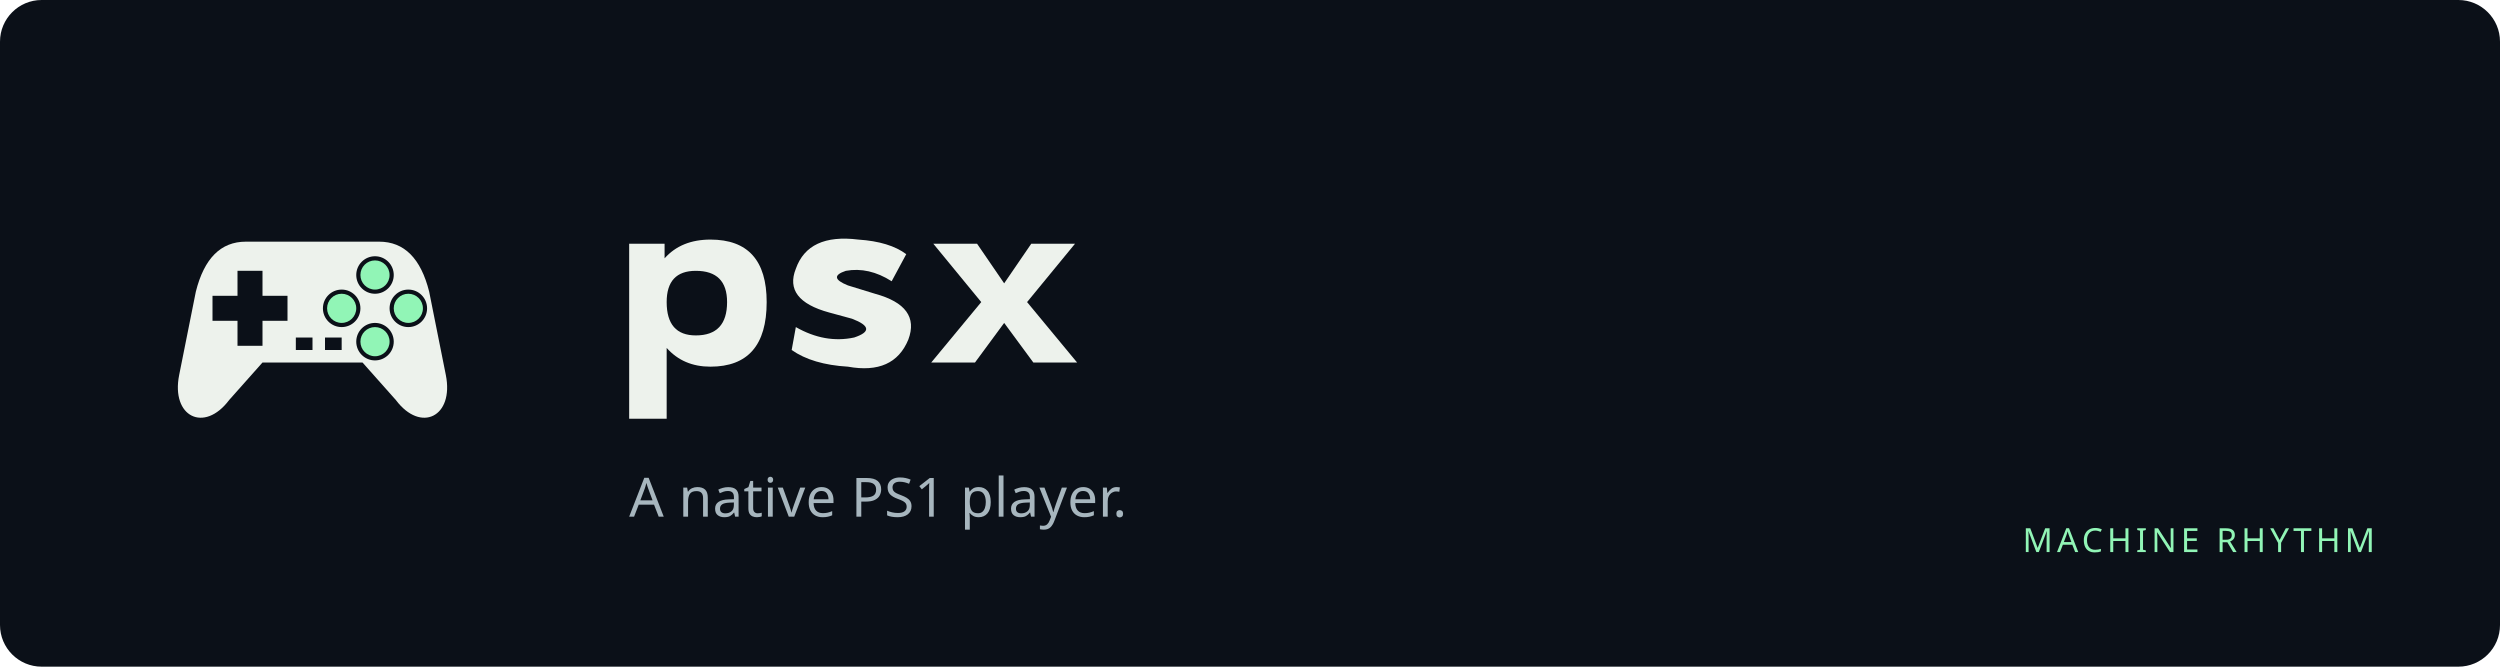
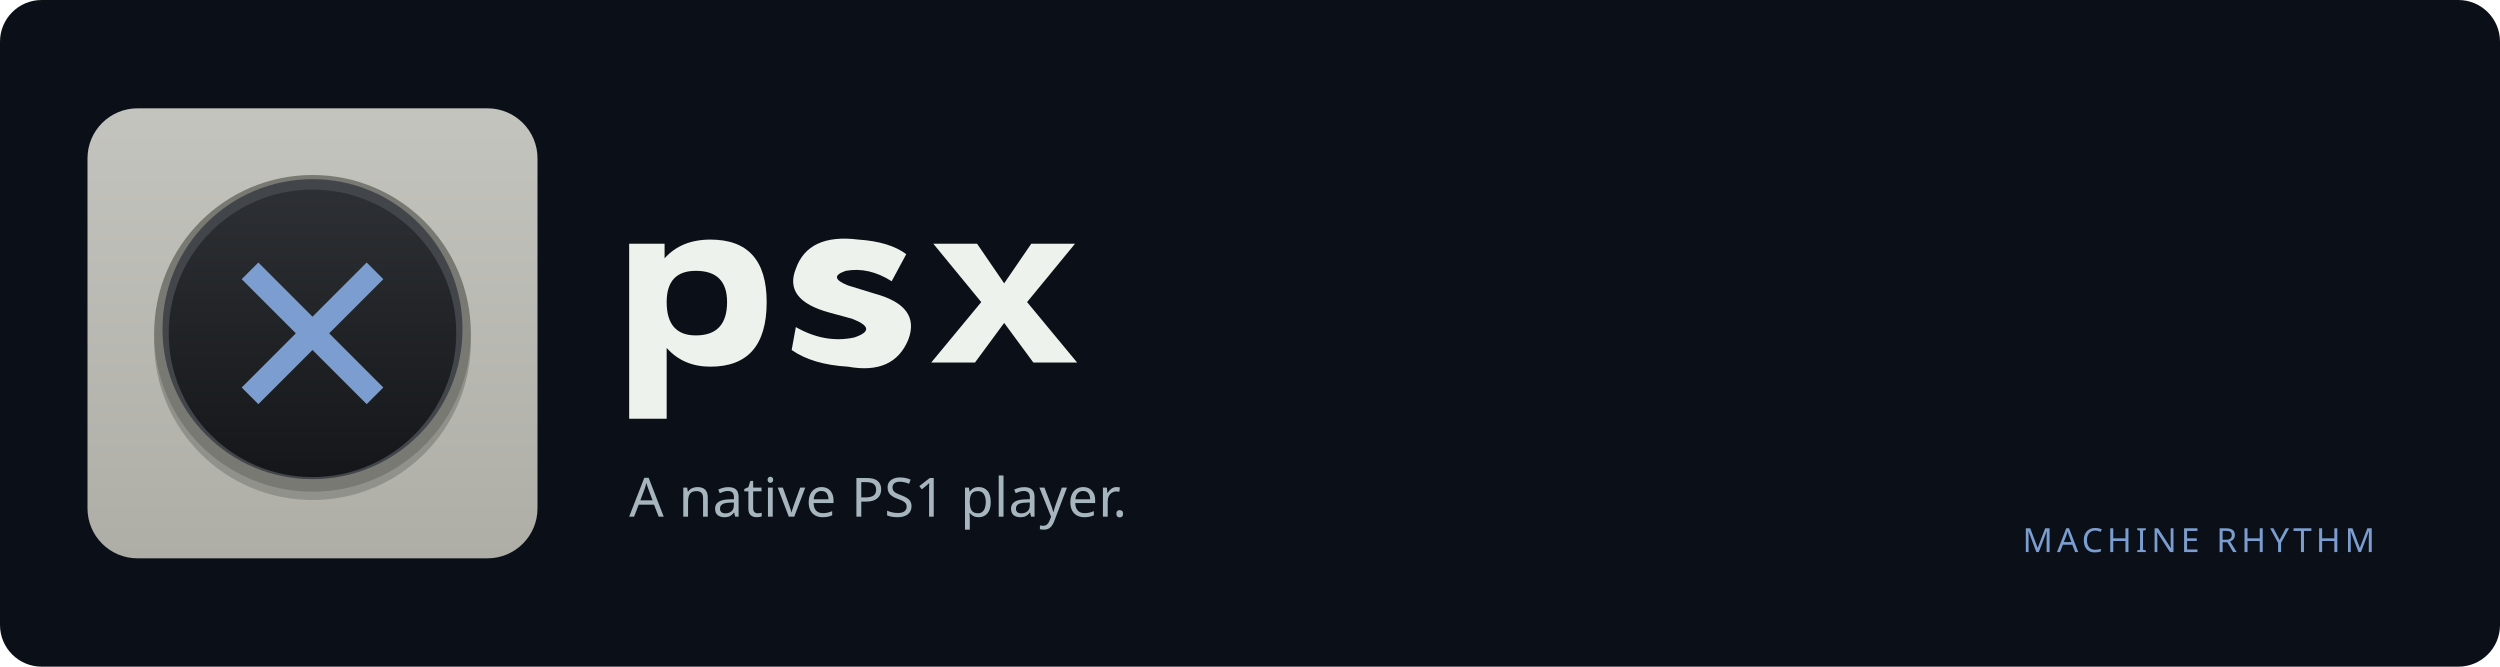
<svg xmlns="http://www.w3.org/2000/svg" width="1200" height="320" viewBox="0 0 1200 320" fill="none">
  <rect width="1200" height="320" rx="20" fill="#0B1018" />
-   <g transform="translate(42 44) scale(2)">
-     <path fill="#EDF2EC" fill-rule="evenodd" d="M38 36H70C76 36 80 40 82 48L86 68C88 78 80 82 74 74L66 65H42L34 74C28 82 20 78 22 68L26 48C28 40 32 36 38 36ZM36 43V49H30V55H36V61H42V55H48V49H42V43ZM50 59H54V62H50ZM57 59H61V62H57ZM73.5 44A4.5 4.5 0 1 0 64.5 44A4.5 4.5 0 1 0 73.5 44ZM81.5 52A4.5 4.5 0 1 0 72.5 52A4.5 4.5 0 1 0 81.5 52ZM73.5 60A4.5 4.5 0 1 0 64.5 60A4.5 4.5 0 1 0 73.5 60ZM65.5 52A4.5 4.5 0 1 0 56.5 52A4.5 4.5 0 1 0 65.5 52Z" />
-     <path fill="#91F5B6" d="M72.5 44A3.5 3.5 0 1 0 65.5 44A3.5 3.5 0 1 0 72.5 44ZM80.5 52A3.5 3.5 0 1 0 73.5 52A3.5 3.5 0 1 0 80.5 52ZM72.5 60A3.5 3.5 0 1 0 65.5 60A3.5 3.5 0 1 0 72.5 60ZM64.5 52A3.5 3.5 0 1 0 57.5 52A3.5 3.5 0 1 0 64.5 52Z" />
+   <defs>
+     <linearGradient id="plastic" x1="54" y1="0" x2="54" y2="108" gradientUnits="userSpaceOnUse">
+       <stop stop-color="#C4C4BE" />
+       <stop offset="1" stop-color="#AEAEA7" />
+     </linearGradient>
+     <linearGradient id="cap" x1="54" y1="19" x2="54" y2="89" gradientUnits="userSpaceOnUse">
+       <stop stop-color="#2D3034" />
+       <stop offset="1" stop-color="#141619" />
+     </linearGradient>
+   </defs>
+   <g transform="translate(42 52) scale(2)">
+     <rect width="108" height="108" rx="12" fill="url(#plastic)" />
+     <circle cx="54" cy="56" r="38" fill="#90918A" />
+     <circle cx="54" cy="54" r="38" fill="#777972" />
+     <circle cx="54" cy="53" r="36" fill="#42464A" />
+     <circle cx="54" cy="54" r="34.5" fill="url(#cap)" />
+     <path fill="#7B9DCF" d="M41 37L54 50L67 37L71 41L58 54L71 67L67 71L54 58L41 71L37 67L50 54L37 41Z" />
  </g>
  <g fill="#EDF2EC" fill-rule="evenodd" transform="translate(302 93)">
    <path d="M0 24H17V31Q25 22 39 22Q66 22 66 52Q66 83 39 83Q26 83 18 74V108H0ZM18 52Q18 68 32 68Q47 68 47 52Q47 37 32 37Q18 37 18 52Z" />
    <path d="M80 64Q94 72 108 69Q120 65 107 60L96 57Q74 51 80 36Q86 19 110 22Q125 23 133 29L126 42Q115 35 104 37Q95 40 105 44L118 48Q140 54 134 70Q127 87 105 83Q88 82 78 75Z" />
    <path d="M146 24H167L180 43L193 24H214L191 52L215 81H194L180 62L166 81H145L169 52Z" />
  </g>
  <text x="302" y="248" fill="#A7B6BE" font-family="sans-serif" font-size="26" letter-spacing=".2">A native PS1 player.</text>
-   <text x="1140" y="265" text-anchor="end" fill="#91F5B6" font-family="sans-serif" font-size="16" letter-spacing="2">MACHINE RHYTHM</text>
+   <text x="1140" y="265" text-anchor="end" fill="#7B9DCF" font-family="sans-serif" font-size="16" letter-spacing="2">MACHINE RHYTHM</text>
</svg>
